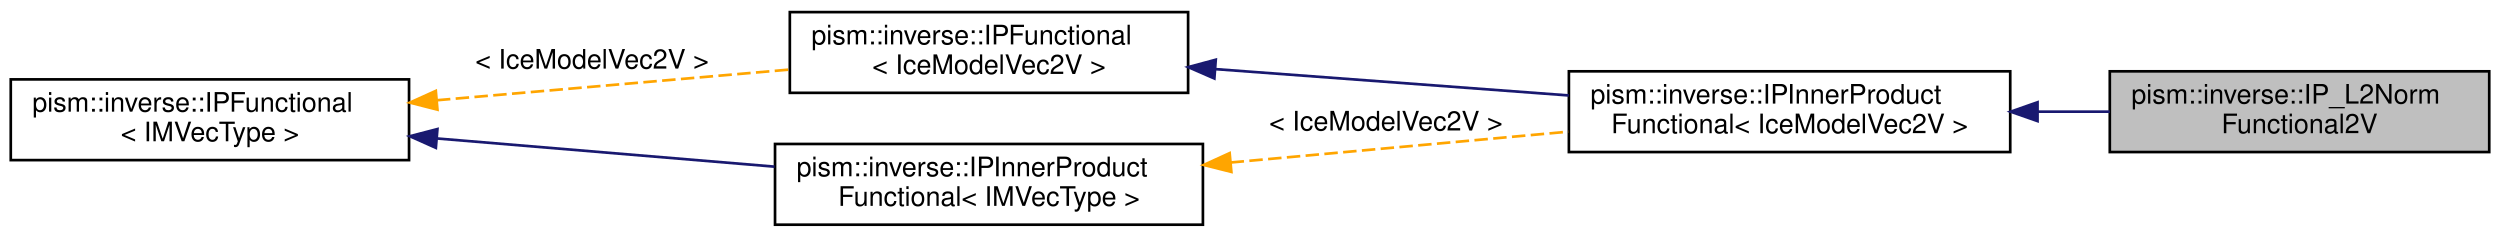
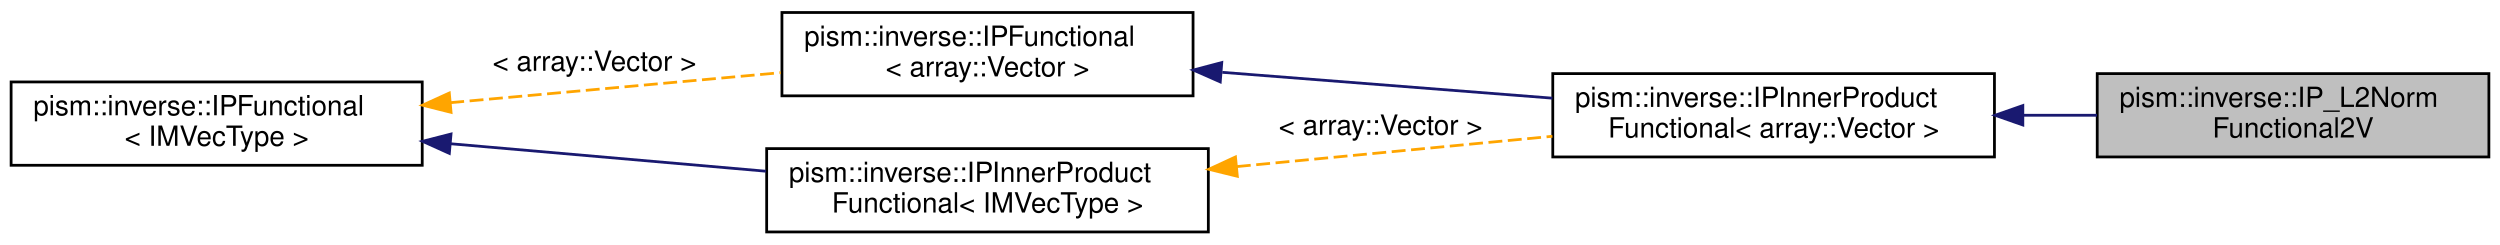
- <svg xmlns="http://www.w3.org/2000/svg" xmlns:xlink="http://www.w3.org/1999/xlink" width="929pt" height="88pt" viewBox="0.00 0.00 929.00 88.00">
+ <svg xmlns="http://www.w3.org/2000/svg" xmlns:xlink="http://www.w3.org/1999/xlink" width="900pt" height="88pt" viewBox="0.00 0.00 900.00 88.00">
  <g id="graph0" class="graph" transform="scale(1 1) rotate(0) translate(4 84)">
    <g id="node1" class="node">
      <g id="a_node1">
        <a xlink:title="Implements a functional corresponding to (the square of) an  norm of a vector valued function.">
-           <polygon fill="#bfbfbf" stroke="black" points="780,-27.5 780,-57.5 921,-57.5 921,-27.5 780,-27.5" />
-           <text text-anchor="start" x="788" y="-45.5" font-family="Helvetica,sans-Serif" font-size="10.00">pism::inverse::IP_L2Norm</text>
-           <text text-anchor="middle" x="850.5" y="-34.5" font-family="Helvetica,sans-Serif" font-size="10.00">Functional2V</text>
+           <polygon fill="#bfbfbf" stroke="black" points="751,-27.5 751,-57.5 892,-57.5 892,-27.5 751,-27.5" />
+           <text text-anchor="start" x="759" y="-45.5" font-family="Helvetica,sans-Serif" font-size="10.00">pism::inverse::IP_L2Norm</text>
+           <text text-anchor="middle" x="821.5" y="-34.5" font-family="Helvetica,sans-Serif" font-size="10.00">Functional2V</text>
        </a>
      </g>
    </g>
    <g id="node2" class="node">
      <g id="a_node2">
        <a xlink:href="classpism_1_1inverse_1_1IPInnerProductFunctional.html" target="_top" xlink:title=" ">
-           <polygon fill="none" stroke="black" points="579,-27.5 579,-57.5 743,-57.5 743,-27.5 579,-27.5" />
-           <text text-anchor="start" x="587" y="-45.5" font-family="Helvetica,sans-Serif" font-size="10.00">pism::inverse::IPInnerProduct</text>
-           <text text-anchor="middle" x="661" y="-34.5" font-family="Helvetica,sans-Serif" font-size="10.00">Functional&lt; IceModelVec2V &gt;</text>
+           <polygon fill="none" stroke="black" points="555,-27.5 555,-57.5 714,-57.5 714,-27.5 555,-27.5" />
+           <text text-anchor="start" x="563" y="-45.5" font-family="Helvetica,sans-Serif" font-size="10.00">pism::inverse::IPInnerProduct</text>
+           <text text-anchor="middle" x="634.5" y="-34.5" font-family="Helvetica,sans-Serif" font-size="10.00">Functional&lt; array::Vector &gt;</text>
        </a>
      </g>
    </g>
    <g id="edge1" class="edge">
-       <path fill="none" stroke="midnightblue" d="M753.27,-42.5C762.25,-42.5 771.27,-42.5 779.99,-42.5" />
-       <polygon fill="midnightblue" stroke="midnightblue" points="753.15,-39 743.15,-42.5 753.15,-46 753.15,-39" />
+       <path fill="none" stroke="midnightblue" d="M724.28,-42.5C733.23,-42.5 742.22,-42.5 750.92,-42.5" />
+       <polygon fill="midnightblue" stroke="midnightblue" points="724.22,-39 714.22,-42.5 724.22,-46 724.22,-39" />
    </g>
    <g id="node3" class="node">
      <g id="a_node3">
        <a xlink:href="classpism_1_1inverse_1_1IPFunctional.html" target="_top" xlink:title=" ">
-           <polygon fill="none" stroke="black" points="289.5,-49.5 289.5,-79.5 437.5,-79.5 437.5,-49.5 289.5,-49.5" />
-           <text text-anchor="start" x="297.5" y="-67.5" font-family="Helvetica,sans-Serif" font-size="10.00">pism::inverse::IPFunctional</text>
-           <text text-anchor="middle" x="363.5" y="-56.5" font-family="Helvetica,sans-Serif" font-size="10.00">&lt; IceModelVec2V &gt;</text>
+           <polygon fill="none" stroke="black" points="277.5,-49.5 277.5,-79.5 425.5,-79.5 425.5,-49.5 277.5,-49.5" />
+           <text text-anchor="start" x="285.5" y="-67.5" font-family="Helvetica,sans-Serif" font-size="10.00">pism::inverse::IPFunctional</text>
+           <text text-anchor="middle" x="351.5" y="-56.5" font-family="Helvetica,sans-Serif" font-size="10.00">&lt; array::Vector &gt;</text>
        </a>
      </g>
    </g>
    <g id="edge2" class="edge">
-       <path fill="none" stroke="midnightblue" d="M447.54,-58.32C488.66,-55.26 538.11,-51.57 578.96,-48.53" />
-       <polygon fill="midnightblue" stroke="midnightblue" points="447.26,-54.83 437.54,-59.06 447.78,-61.81 447.26,-54.83" />
+       <path fill="none" stroke="midnightblue" d="M436.02,-57.96C473.65,-55.02 517.83,-51.56 554.86,-48.66" />
+       <polygon fill="midnightblue" stroke="midnightblue" points="435.29,-54.51 425.6,-58.78 435.84,-61.49 435.29,-54.51" />
    </g>
    <g id="node4" class="node">
      <g id="a_node4">
        <a xlink:href="classpism_1_1inverse_1_1IPFunctional.html" target="_top" xlink:title="Abstract base class for functions from ice model vectors to .">
          <polygon fill="none" stroke="black" points="0,-24.5 0,-54.5 148,-54.5 148,-24.5 0,-24.5" />
          <text text-anchor="start" x="8" y="-42.5" font-family="Helvetica,sans-Serif" font-size="10.00">pism::inverse::IPFunctional</text>
          <text text-anchor="middle" x="74" y="-31.5" font-family="Helvetica,sans-Serif" font-size="10.00">&lt; IMVecType &gt;</text>
        </a>
      </g>
    </g>
    <g id="edge3" class="edge">
-       <path fill="none" stroke="orange" stroke-dasharray="5,2" d="M158.36,-46.75C199.79,-50.35 249.4,-54.67 289.34,-58.14" />
-       <polygon fill="orange" stroke="orange" points="158.56,-43.25 148.29,-45.87 157.95,-50.23 158.56,-43.25" />
-       <text text-anchor="middle" x="216" y="-58.5" font-family="Helvetica,sans-Serif" font-size="10.00"> &lt; IceModelVec2V &gt;</text>
+       <path fill="none" stroke="orange" stroke-dasharray="5,2" d="M158.09,-47.04C195.97,-50.48 240.42,-54.51 277.05,-57.84" />
+       <polygon fill="orange" stroke="orange" points="158.38,-43.55 148.11,-46.13 157.75,-50.52 158.38,-43.55" />
+       <text text-anchor="middle" x="210" y="-58.5" font-family="Helvetica,sans-Serif" font-size="10.00"> &lt; array::Vector &gt;</text>
    </g>
    <g id="node5" class="node">
      <g id="a_node5">
        <a xlink:href="classpism_1_1inverse_1_1IPInnerProductFunctional.html" target="_top" xlink:title="Abstract base class for IPFunctionals arising from an inner product.">
-           <polygon fill="none" stroke="black" points="284,-0.5 284,-30.5 443,-30.5 443,-0.5 284,-0.5" />
-           <text text-anchor="start" x="292" y="-18.5" font-family="Helvetica,sans-Serif" font-size="10.00">pism::inverse::IPInnerProduct</text>
-           <text text-anchor="middle" x="363.5" y="-7.5" font-family="Helvetica,sans-Serif" font-size="10.00">Functional&lt; IMVecType &gt;</text>
+           <polygon fill="none" stroke="black" points="272,-0.5 272,-30.5 431,-30.5 431,-0.5 272,-0.5" />
+           <text text-anchor="start" x="280" y="-18.5" font-family="Helvetica,sans-Serif" font-size="10.00">pism::inverse::IPInnerProduct</text>
+           <text text-anchor="middle" x="351.5" y="-7.5" font-family="Helvetica,sans-Serif" font-size="10.00">Functional&lt; IMVecType &gt;</text>
        </a>
      </g>
    </g>
    <g id="edge5" class="edge">
-       <path fill="none" stroke="midnightblue" d="M158.43,-32.54C197.95,-29.24 244.9,-25.32 283.8,-22.07" />
-       <polygon fill="midnightblue" stroke="midnightblue" points="157.97,-29.06 148.29,-33.38 158.55,-36.04 157.97,-29.06" />
+       <path fill="none" stroke="midnightblue" d="M158.11,-32.26C194.16,-29.12 236.18,-25.46 271.73,-22.36" />
+       <polygon fill="midnightblue" stroke="midnightblue" points="157.76,-28.78 148.11,-33.13 158.37,-35.75 157.76,-28.78" />
    </g>
    <g id="edge4" class="edge">
-       <path fill="none" stroke="orange" stroke-dasharray="5,2" d="M453.28,-23.61C493.17,-27.26 539.91,-31.53 578.84,-35.08" />
-       <polygon fill="orange" stroke="orange" points="453.58,-20.12 443.3,-22.7 452.94,-27.1 453.58,-20.12" />
-       <text text-anchor="middle" x="511" y="-35.5" font-family="Helvetica,sans-Serif" font-size="10.00"> &lt; IceModelVec2V &gt;</text>
+       <path fill="none" stroke="orange" stroke-dasharray="5,2" d="M441.27,-24.03C477.71,-27.53 519.55,-31.55 554.87,-34.94" />
+       <polygon fill="orange" stroke="orange" points="441.44,-20.53 431.15,-23.06 440.77,-27.5 441.44,-20.53" />
+       <text text-anchor="middle" x="493" y="-35.5" font-family="Helvetica,sans-Serif" font-size="10.00"> &lt; array::Vector &gt;</text>
    </g>
  </g>
</svg>
